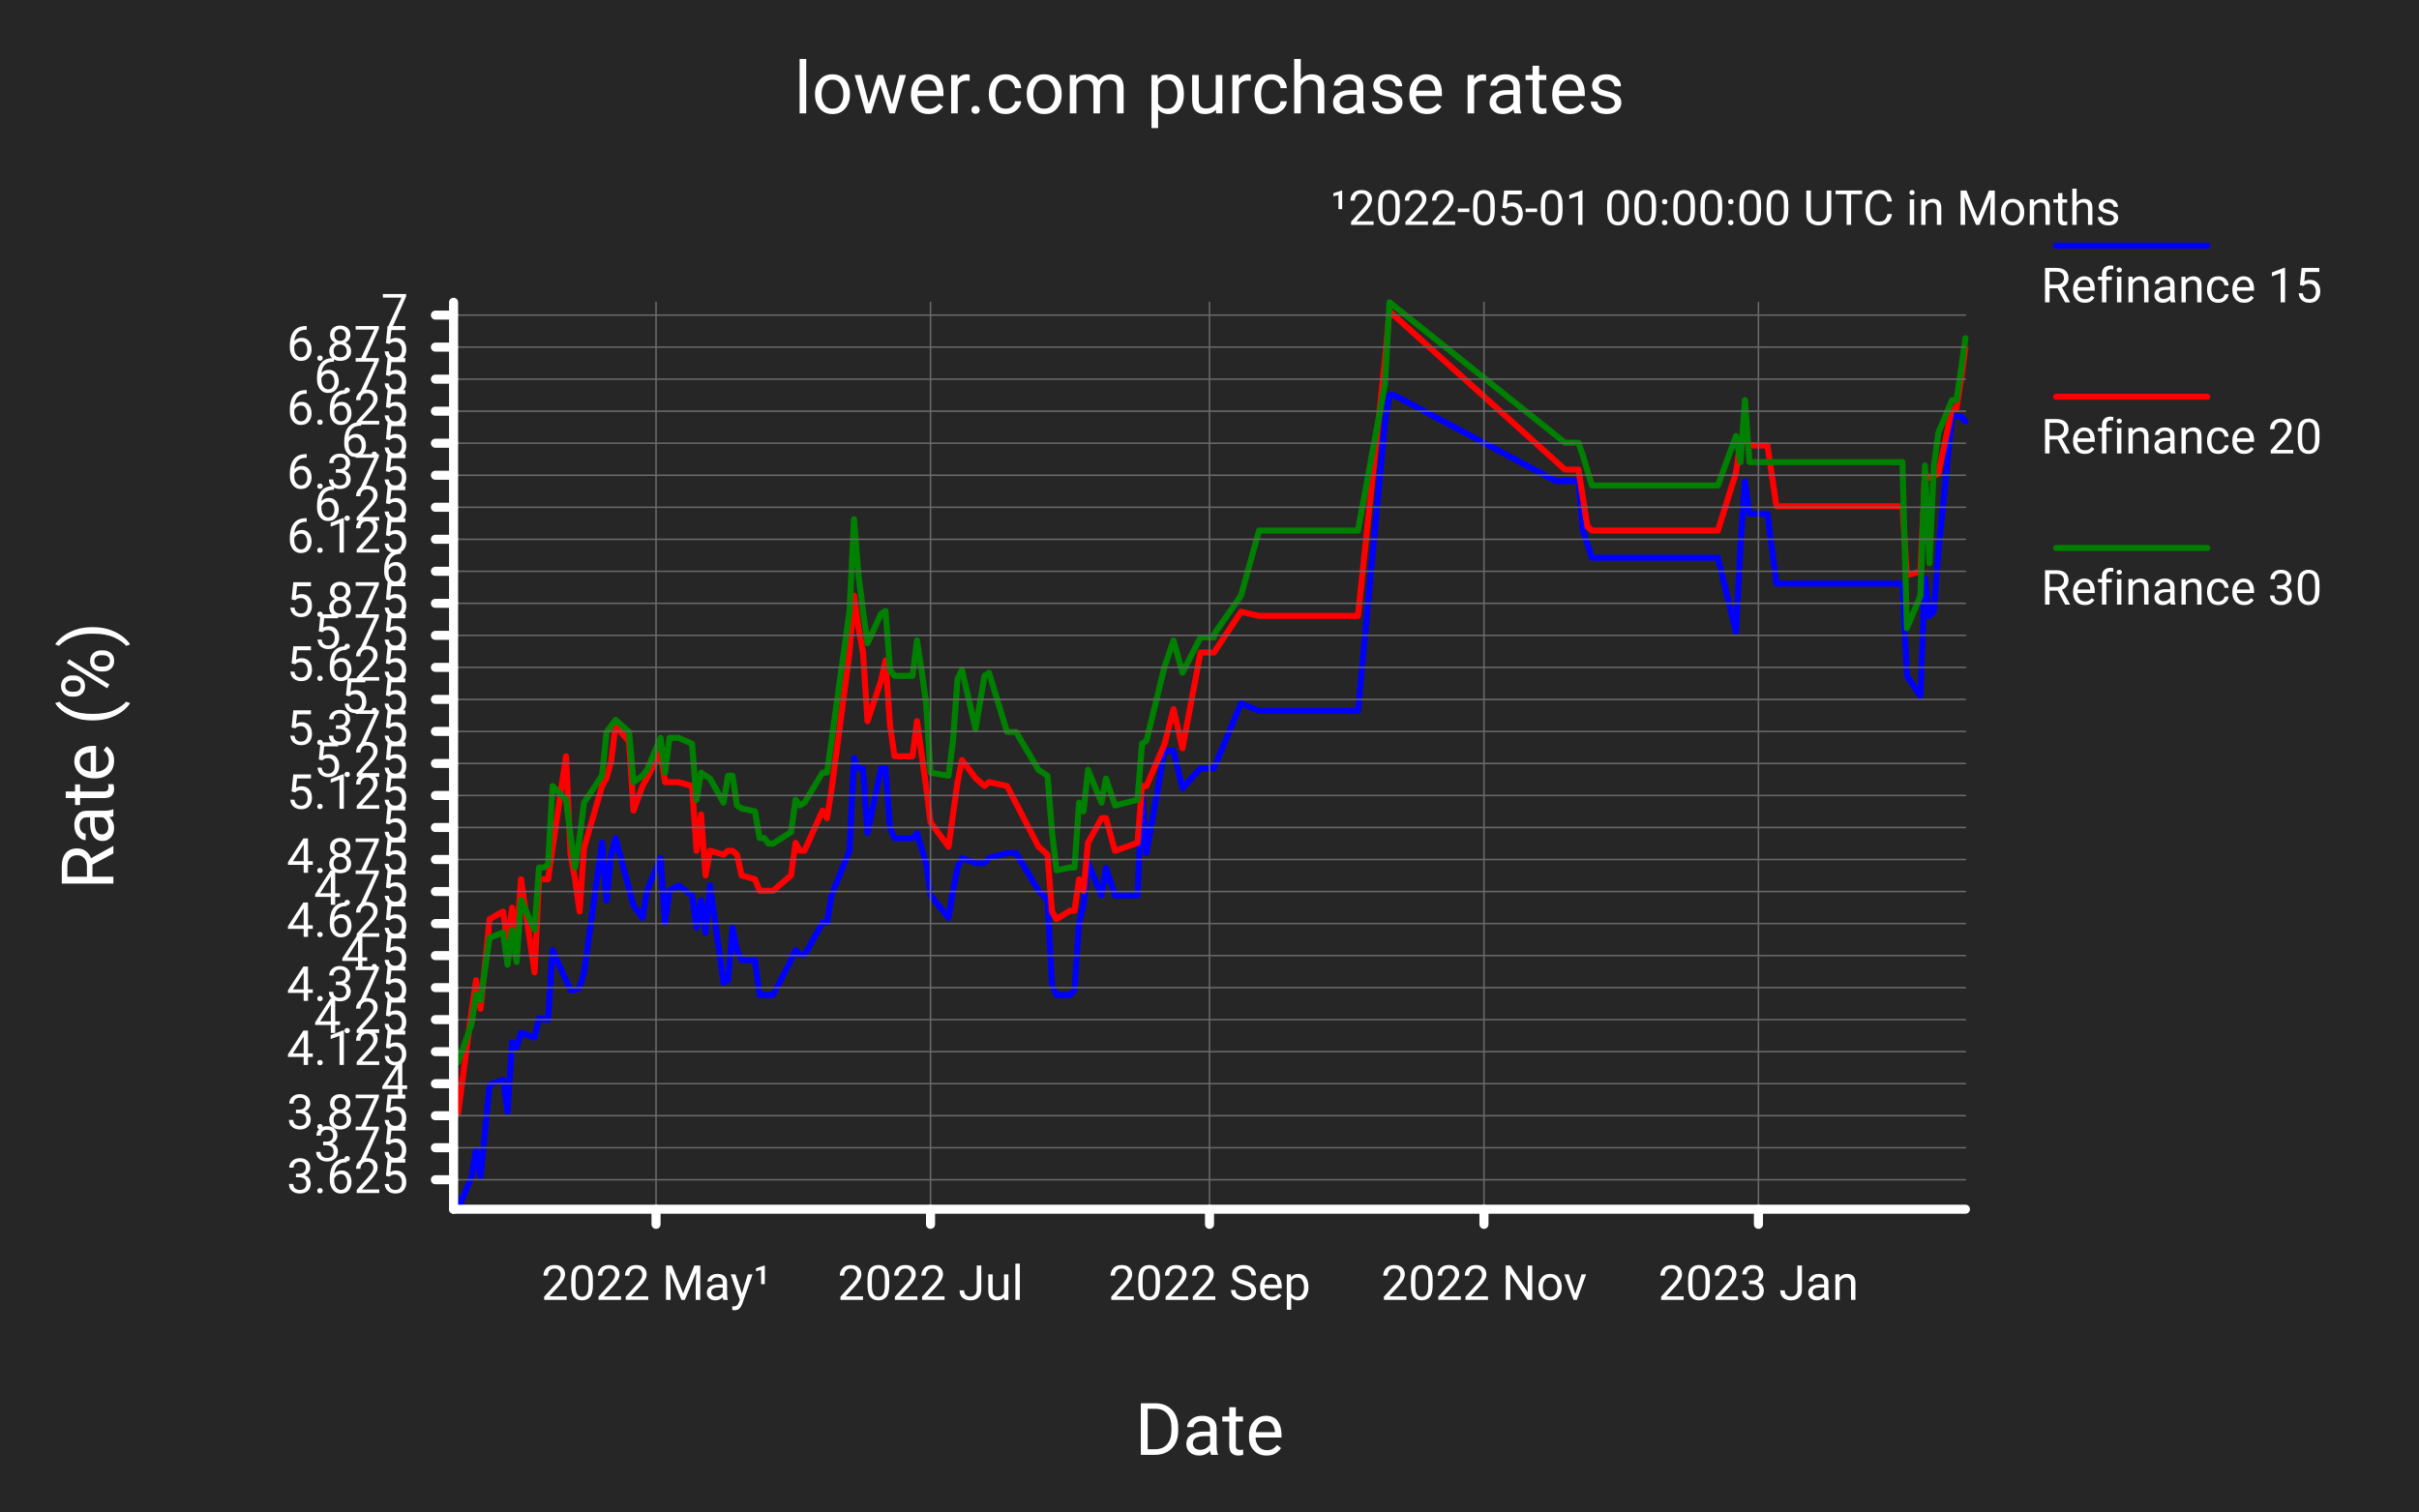
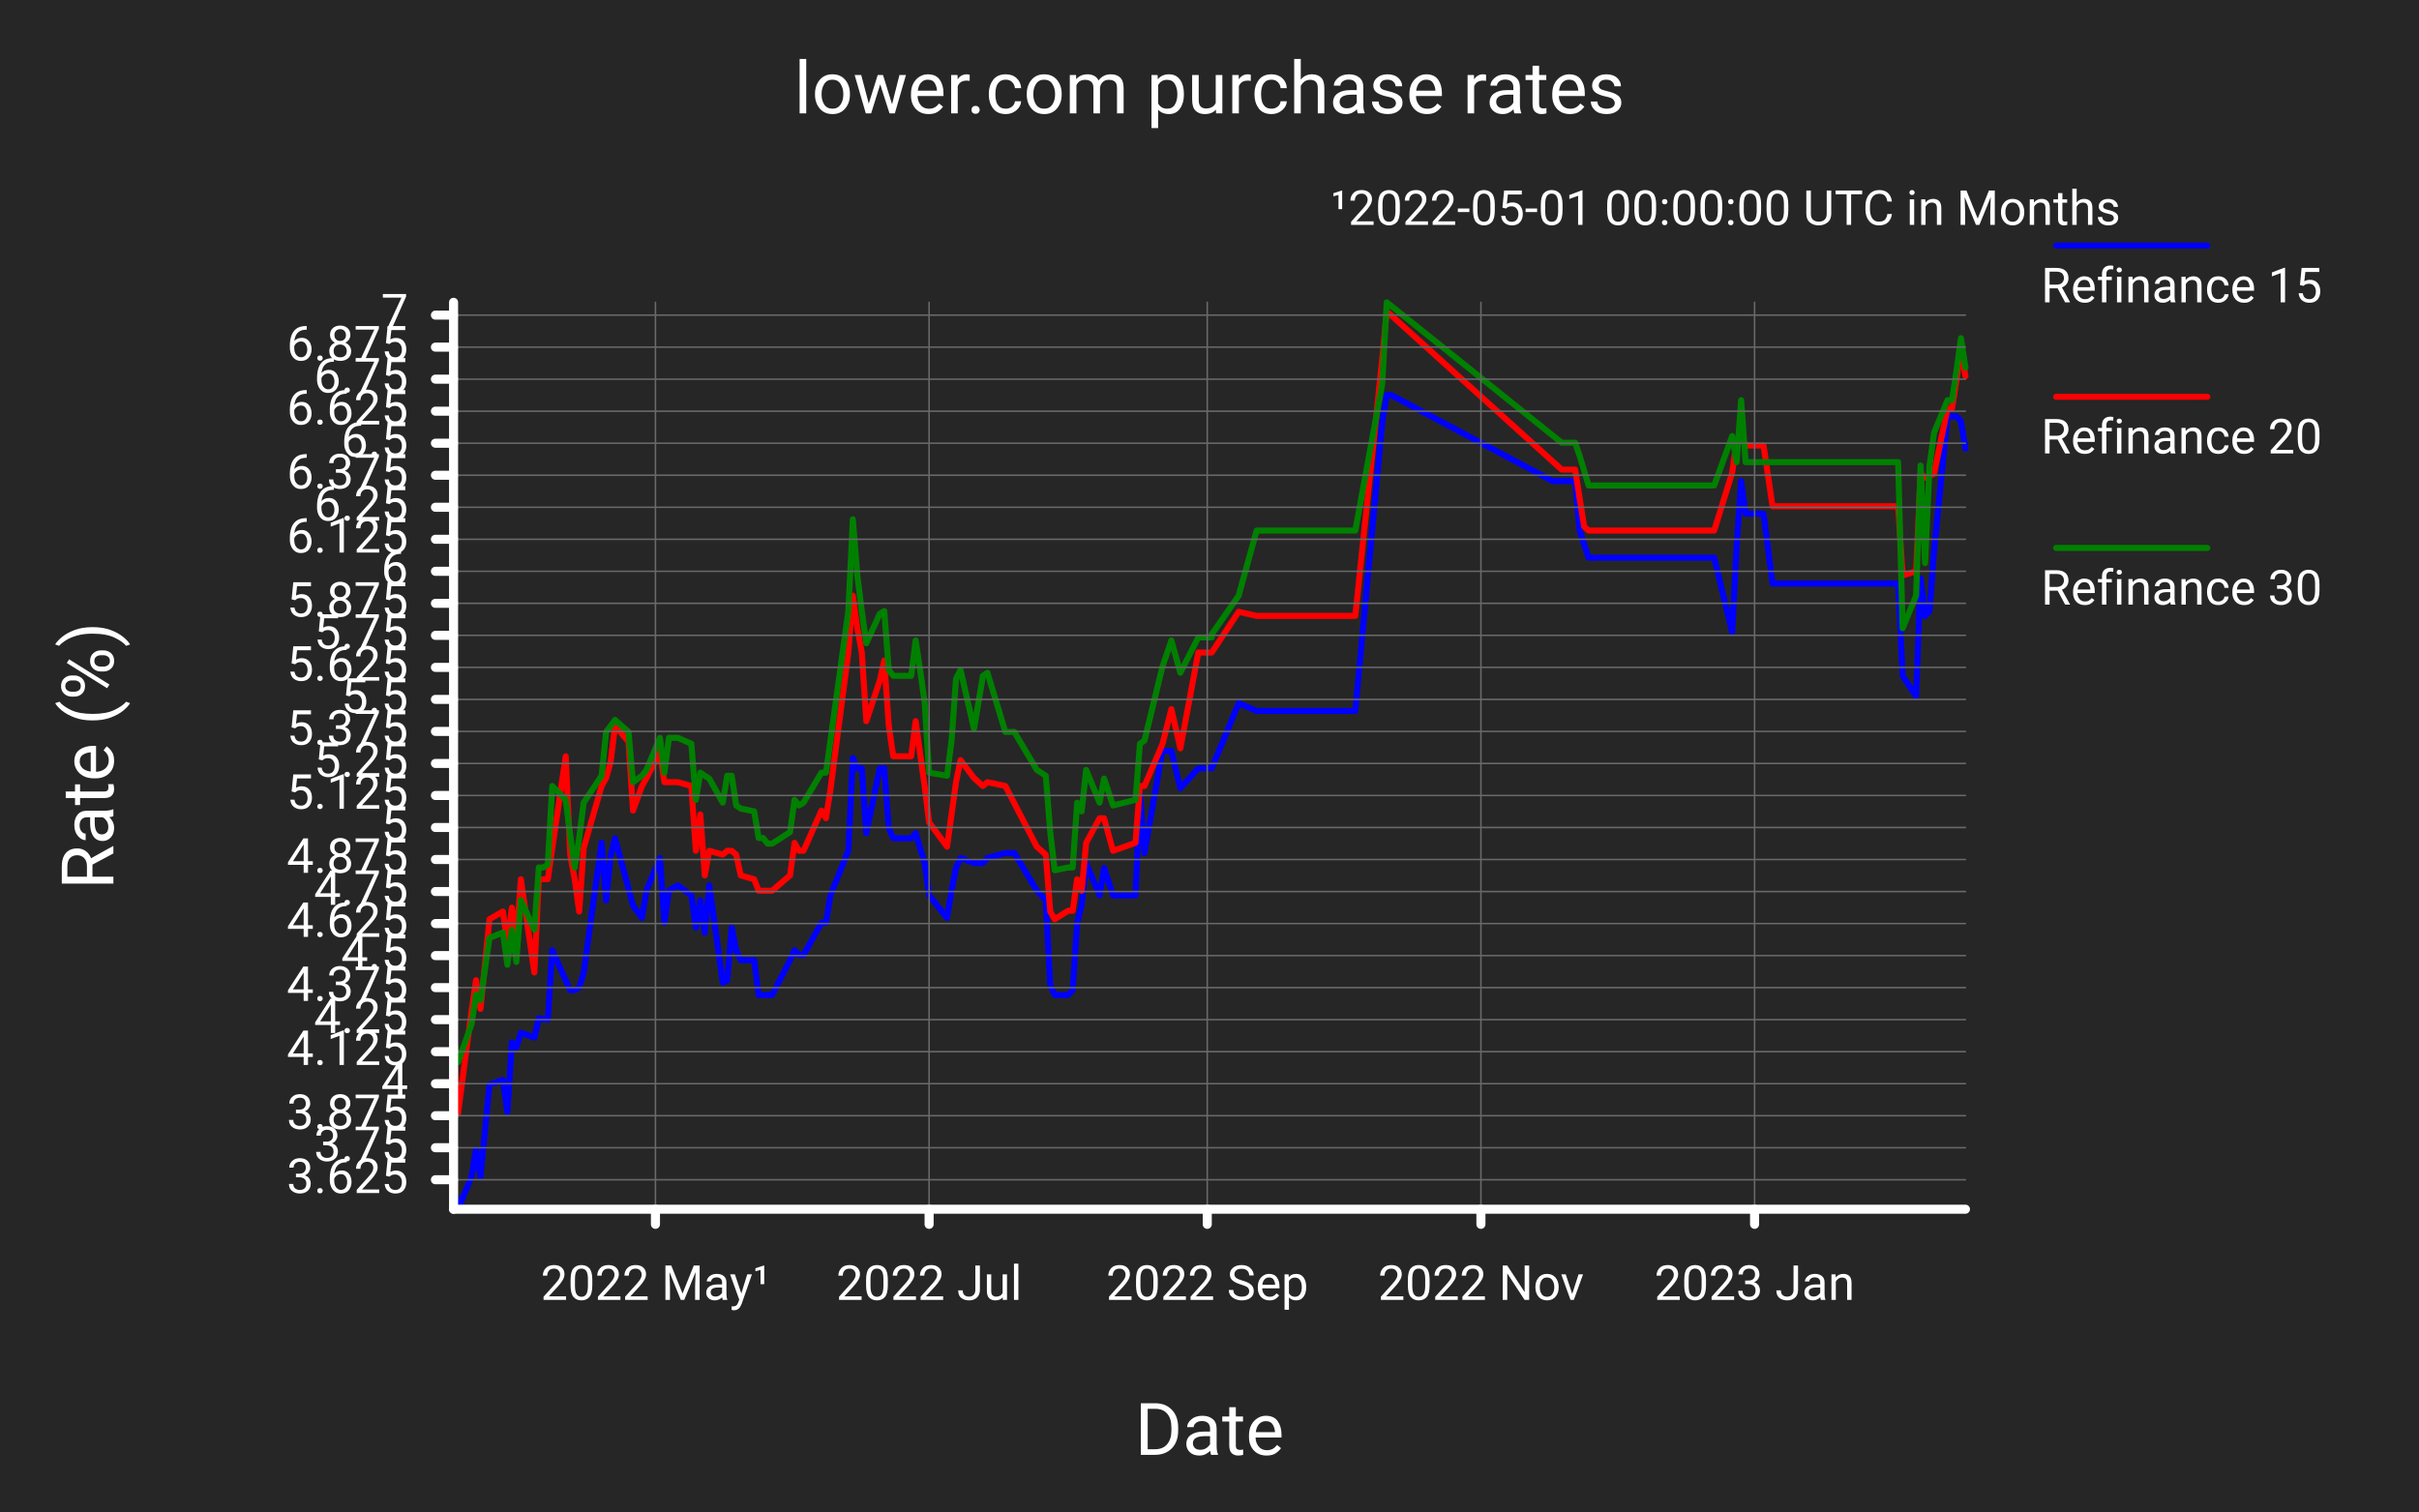
<svg xmlns="http://www.w3.org/2000/svg" class="poloto" width="800" height="500" viewBox="0 0 800 500">
  <style>.poloto{stroke-linecap:round;stroke-linejoin:round;font-family:Roboto,sans-serif;font-size:16px;}.poloto_background{fill:#262626;}.poloto_scatter{stroke-width:7}.poloto_tick_line{stroke:dimgray;stroke-width:0.5}.poloto_line{stroke-width:2}.poloto_text{fill: white;}.poloto_axis_lines{stroke: white;stroke-width:3;fill:none;stroke-dasharray:none}.poloto_title{font-size:24px;dominant-baseline:start;text-anchor:middle;}.poloto_xname{font-size:24px;dominant-baseline:start;text-anchor:middle;}.poloto_yname{font-size:24px;dominant-baseline:start;text-anchor:middle;}.poloto0stroke{stroke:blue;}.poloto1stroke{stroke:red;}.poloto2stroke{stroke:green;}.poloto3stroke{stroke:gold;}.poloto4stroke{stroke:aqua;}.poloto5stroke{stroke:lime;}.poloto6stroke{stroke:orange;}.poloto7stroke{stroke:chocolate;}.poloto0fill{fill:blue;}.poloto1fill{fill:red;}.poloto2fill{fill:green;}.poloto3fill{fill:gold;}.poloto4fill{fill:aqua;}.poloto5fill{fill:lime;}.poloto6fill{fill:orange;}.poloto7fill{fill:chocolate;}</style>
  <circle r="1e5" class="poloto_background" />
  <text class="poloto_text poloto_legend_text" x="675" y="100">Refinance 15</text>
  <line class="poloto_line poloto_legend_icon poloto0stroke poloto0legend" stroke="black" x1="680" x2="730" y1="81.25" y2="81.25" />
-   <path class="poloto_line poloto0stroke" fill="none" stroke="black" d=" M 150.00 392.46 L 151.49 400.00 L 155.95 389.32 L 157.44 380.17 L 158.93 389.32 L 158.93 389.32 L 161.90 358.81 L 166.37 357.20 L 167.86 367.88 L 169.35 344.83 L 170.83 346.44 L 172.32 341.61 L 176.79 343.22 L 178.27 336.78 L 178.27 336.78 L 181.25 337.37 L 182.74 314.32 L 187.20 324.32 L 188.69 327.54 L 190.18 327.54 L 191.67 326.69 L 193.15 321.78 L 199.11 278.73 L 200.60 297.88 L 202.08 283.05 L 203.57 277.29 L 203.57 277.29 L 209.52 299.58 L 212.50 303.64 L 213.99 294.58 L 218.45 283.81 L 219.94 305.25 L 221.43 294.58 L 221.43 294.58 L 224.40 292.88 L 228.87 296.19 L 230.36 306.86 L 230.36 306.86 L 231.85 297.80 L 233.33 308.56 L 234.82 292.88 L 239.29 325.08 L 240.77 324.32 L 242.26 306.86 L 242.26 306.86 L 243.75 314.32 L 245.24 317.63 L 249.70 317.63 L 251.19 329.15 L 252.68 329.15 L 254.17 329.15 L 255.65 329.15 L 261.61 317.63 L 263.10 314.32 L 264.58 315.93 L 266.07 315.93 L 266.07 315.93 L 272.02 305.25 L 273.51 305.25 L 275.00 296.19 L 280.95 281.36 L 282.44 250.76 L 283.93 254.15 L 285.42 254.15 L 286.90 275.59 L 291.37 254.15 L 292.86 254.15 L 294.35 273.90 L 295.83 277.29 L 301.79 277.29 L 303.27 275.59 L 304.76 280.59 L 306.25 285.51 L 307.74 296.19 L 313.69 303.64 L 315.18 294.58 L 316.67 287.12 L 318.15 283.81 L 322.62 285.51 L 325.60 285.51 L 327.08 283.81 L 333.04 282.20 L 333.04 282.20 L 333.04 282.20 L 333.04 282.20 L 333.04 282.20 L 333.04 282.20 L 336.01 282.20 L 336.01 282.20 L 336.01 282.20 L 336.01 282.20 L 336.01 282.20 L 336.01 282.20 L 343.45 294.58 L 346.43 297.80 L 347.92 325.93 L 349.40 329.15 L 353.87 329.15 L 355.36 327.54 L 356.85 305.25 L 358.33 299.49 L 359.82 285.51 L 364.29 296.19 L 364.29 296.19 L 365.77 287.12 L 368.75 296.19 L 368.75 296.19 L 376.19 296.19 L 377.68 262.46 L 379.17 282.20 L 385.12 248.39 L 388.10 248.39 L 388.10 248.39 L 391.07 260.76 L 397.02 254.15 L 397.02 254.15 L 397.02 254.15 L 397.02 254.15 L 397.02 254.15 L 397.02 254.15 L 397.02 254.15 L 397.02 254.15 L 397.02 254.15 L 401.49 254.15 L 410.42 232.63 L 416.37 235.17 L 416.37 235.17 L 420.83 235.17 L 426.79 235.17 L 428.27 235.17 L 428.27 235.17 L 428.27 235.17 L 428.27 235.17 L 428.27 235.17 L 447.62 235.17 L 449.11 235.17 L 458.04 139.75 L 459.52 130.68 L 461.01 130.68 L 514.58 159.15 L 520.54 159.15 L 522.02 159.15 L 523.51 175.51 L 526.49 184.49 L 526.49 184.49 L 532.44 184.49 L 533.93 184.49 L 535.42 184.49 L 536.90 184.49 L 541.37 184.49 L 542.86 184.49 L 545.83 184.49 L 547.32 184.49 L 551.79 184.49 L 553.27 184.49 L 553.27 184.49 L 557.74 184.49 L 562.20 184.49 L 563.69 184.49 L 565.18 184.49 L 566.67 184.49 L 568.15 184.49 L 574.11 209.15 L 575.60 180.68 L 577.08 159.15 L 578.57 169.92 L 583.04 169.92 L 584.52 169.92 L 584.52 169.92 L 587.50 193.05 L 588.99 193.05 L 593.45 193.05 L 594.94 193.05 L 596.43 193.05 L 597.92 193.05 L 599.40 193.05 L 599.40 193.05 L 599.40 193.05 L 599.40 193.05 L 606.85 193.05 L 609.82 193.05 L 614.29 193.05 L 615.77 193.05 L 618.75 193.05 L 620.24 193.05 L 626.19 193.05 L 627.68 193.05 L 629.17 193.05 L 630.65 223.56 L 635.12 230.34 L 636.61 191.36 L 638.10 203.81 L 639.58 202.12 L 641.07 182.37 L 645.54 137.71 L 647.02 137.71 L 648.51 137.71 L 650.00 139.41" />
+   <path class="poloto_line poloto0stroke" fill="none" stroke="black" d=" M 150.00 392.46 L 151.48 400.00 L 155.93 389.32 L 157.42 380.17 L 158.90 389.32 L 158.90 389.32 L 161.87 358.81 L 166.32 357.20 L 167.80 367.88 L 169.29 344.83 L 170.77 346.44 L 172.26 341.61 L 176.71 343.22 L 178.19 336.78 L 178.19 336.78 L 181.16 337.37 L 182.64 314.32 L 187.09 324.32 L 188.58 327.54 L 190.06 327.54 L 191.54 326.69 L 193.03 321.78 L 198.96 278.73 L 200.45 297.88 L 201.93 283.05 L 203.41 277.29 L 203.41 277.29 L 209.35 299.58 L 212.31 303.64 L 213.80 294.58 L 218.25 283.81 L 219.73 305.25 L 221.22 294.58 L 221.22 294.58 L 224.18 292.88 L 228.64 296.19 L 230.12 306.86 L 230.12 306.86 L 231.60 297.80 L 233.09 308.56 L 234.57 292.88 L 239.02 325.08 L 240.50 324.32 L 241.99 306.86 L 241.99 306.86 L 243.47 314.32 L 244.96 317.63 L 249.41 317.63 L 250.89 329.15 L 252.37 329.15 L 253.86 329.15 L 255.34 329.15 L 261.28 317.63 L 262.76 314.32 L 264.24 315.93 L 265.73 315.93 L 265.73 315.93 L 271.66 305.25 L 273.15 305.25 L 274.63 296.19 L 280.56 281.36 L 282.05 250.76 L 283.53 254.15 L 285.01 254.15 L 286.50 275.59 L 290.95 254.15 L 292.43 254.15 L 293.92 273.90 L 295.40 277.29 L 301.34 277.29 L 302.82 275.59 L 304.30 280.59 L 305.79 285.51 L 307.27 296.19 L 313.20 303.64 L 314.69 294.58 L 316.17 287.12 L 317.66 283.81 L 322.11 285.51 L 325.07 285.51 L 326.56 283.81 L 332.49 282.20 L 332.49 282.20 L 332.49 282.20 L 332.49 282.20 L 332.49 282.20 L 332.49 282.20 L 335.46 282.20 L 335.46 282.20 L 335.46 282.20 L 335.46 282.20 L 335.46 282.20 L 335.46 282.20 L 342.88 294.58 L 345.85 297.80 L 347.33 325.93 L 348.81 329.15 L 353.26 329.15 L 354.75 327.54 L 356.23 305.25 L 357.72 299.49 L 359.20 285.51 L 363.65 296.19 L 363.65 296.19 L 365.13 287.12 L 368.10 296.19 L 368.10 296.19 L 375.52 296.19 L 377.00 262.46 L 378.49 282.20 L 384.42 248.39 L 387.39 248.39 L 387.39 248.39 L 390.36 260.76 L 396.29 254.15 L 396.29 254.15 L 396.29 254.15 L 396.29 254.15 L 396.29 254.15 L 396.29 254.15 L 396.29 254.15 L 396.29 254.15 L 396.29 254.15 L 400.74 254.15 L 409.64 232.63 L 415.58 235.17 L 415.58 235.17 L 420.03 235.17 L 425.96 235.17 L 427.45 235.17 L 427.45 235.17 L 427.45 235.17 L 427.45 235.17 L 427.45 235.17 L 446.74 235.17 L 448.22 235.17 L 457.12 139.75 L 458.61 130.68 L 460.09 130.68 L 513.50 159.15 L 519.44 159.15 L 520.92 159.15 L 522.40 175.51 L 525.37 184.49 L 525.37 184.49 L 531.31 184.49 L 532.79 184.49 L 534.27 184.49 L 535.76 184.49 L 540.21 184.49 L 541.69 184.49 L 544.66 184.49 L 546.14 184.49 L 550.59 184.49 L 552.08 184.49 L 552.08 184.49 L 556.53 184.49 L 560.98 184.49 L 562.46 184.49 L 563.95 184.49 L 565.43 184.49 L 566.91 184.49 L 572.85 209.15 L 574.33 180.68 L 575.82 159.15 L 577.30 169.92 L 581.75 169.92 L 583.23 169.92 L 583.23 169.92 L 586.20 193.05 L 587.69 193.05 L 592.14 193.05 L 593.62 193.05 L 595.10 193.05 L 596.59 193.05 L 598.07 193.05 L 598.07 193.05 L 598.07 193.05 L 598.07 193.05 L 605.49 193.05 L 608.46 193.05 L 612.91 193.05 L 614.39 193.05 L 617.36 193.05 L 618.84 193.05 L 624.78 193.05 L 626.26 193.05 L 627.74 193.05 L 629.23 223.56 L 633.68 230.34 L 635.16 191.36 L 636.65 203.81 L 638.13 202.12 L 639.61 182.37 L 644.07 137.71 L 645.55 137.71 L 647.03 137.71 L 648.52 139.41 L 650.00 148.39" />
  <text class="poloto_text poloto_legend_text" x="675" y="150">Refinance 20</text>
  <line class="poloto_line poloto_legend_icon poloto1stroke poloto1legend" stroke="black" x1="680" x2="730" y1="131.25" y2="131.25" />
-   <path class="poloto_line poloto1stroke" fill="none" stroke="black" d=" M 150.00 345.68 L 151.49 368.31 L 155.95 334.58 L 157.44 324.24 L 158.93 333.73 L 158.93 333.73 L 161.90 304.07 L 166.37 301.53 L 167.86 312.29 L 169.35 300.25 L 170.83 311.02 L 172.32 290.85 L 176.79 321.69 L 178.27 290.85 L 178.27 290.85 L 181.25 290.85 L 181.25 290.85 L 187.20 250.17 L 188.69 282.71 L 190.18 290.85 L 191.67 301.53 L 193.15 280.59 L 199.11 260.00 L 200.60 257.37 L 202.08 252.12 L 203.57 240.08 L 208.04 245.34 L 209.52 268.14 L 212.50 260.00 L 213.99 257.37 L 218.45 248.81 L 219.94 258.73 L 221.43 258.73 L 221.43 258.73 L 224.40 258.73 L 228.87 260.00 L 230.36 281.44 L 230.36 281.44 L 231.85 269.41 L 233.33 289.58 L 234.82 281.44 L 239.29 282.71 L 240.77 281.44 L 242.26 281.44 L 242.26 281.44 L 243.75 282.71 L 245.24 289.58 L 249.70 290.85 L 251.19 294.66 L 252.68 294.66 L 254.17 294.66 L 255.65 294.66 L 261.61 289.58 L 263.10 278.81 L 264.58 281.44 L 266.07 281.44 L 266.07 281.44 L 272.02 268.14 L 273.51 270.68 L 275.00 261.27 L 280.95 215.85 L 282.44 197.03 L 283.93 207.80 L 285.42 215.85 L 286.90 238.56 L 291.37 225.17 L 292.86 218.47 L 294.35 239.92 L 295.83 250.17 L 301.79 250.17 L 303.27 238.56 L 304.76 249.32 L 306.25 260.00 L 307.74 272.03 L 313.69 280.08 L 315.18 269.41 L 316.67 258.73 L 318.15 251.44 L 322.62 257.37 L 325.60 260.00 L 327.08 258.73 L 333.04 260.00 L 333.04 260.00 L 333.04 260.00 L 333.04 260.00 L 333.04 260.00 L 333.04 260.00 L 333.04 260.00 L 333.04 260.00 L 333.04 260.00 L 333.04 260.00 L 333.04 260.00 L 333.04 260.00 L 343.45 280.08 L 346.43 282.71 L 347.92 301.53 L 349.40 304.07 L 353.87 301.27 L 355.36 301.27 L 356.85 290.85 L 358.33 294.66 L 359.82 278.81 L 364.29 270.68 L 364.29 270.68 L 365.77 270.68 L 368.75 281.44 L 368.75 281.44 L 376.19 278.81 L 377.68 260.00 L 379.17 260.00 L 385.12 246.19 L 388.10 234.58 L 388.10 234.58 L 391.07 247.54 L 397.02 215.85 L 397.02 215.85 L 397.02 215.85 L 397.02 215.85 L 397.02 215.85 L 397.02 215.85 L 397.02 215.85 L 397.02 215.85 L 397.02 215.85 L 401.49 215.85 L 410.42 202.37 L 416.37 203.73 L 419.35 203.73 L 420.83 203.73 L 420.83 203.73 L 428.27 203.73 L 429.76 203.73 L 429.76 203.73 L 429.76 203.73 L 429.76 203.73 L 447.62 203.73 L 449.11 203.73 L 458.04 118.81 L 459.52 102.97 L 459.52 102.97 L 517.56 155.34 L 520.54 155.34 L 522.02 155.34 L 525.00 174.15 L 526.49 175.51 L 526.49 175.51 L 532.44 175.51 L 533.93 175.51 L 535.42 175.51 L 536.90 175.51 L 541.37 175.51 L 542.86 175.51 L 545.83 175.51 L 547.32 175.51 L 551.79 175.51 L 553.27 175.51 L 553.27 175.51 L 557.74 175.51 L 562.20 175.51 L 563.69 175.51 L 565.18 175.51 L 566.67 175.51 L 568.15 175.51 L 574.11 156.36 L 575.60 145.93 L 577.08 144.58 L 578.57 147.37 L 583.04 147.37 L 584.52 147.37 L 584.52 147.37 L 587.50 167.46 L 588.99 167.46 L 593.45 167.46 L 594.94 167.46 L 596.43 167.46 L 597.92 167.46 L 599.40 167.46 L 599.40 167.46 L 605.36 167.46 L 605.36 167.46 L 606.85 167.46 L 609.82 167.46 L 614.29 167.46 L 615.77 167.46 L 618.75 167.46 L 620.24 167.46 L 626.19 167.46 L 627.68 167.46 L 629.17 167.46 L 630.65 190.34 L 635.12 188.98 L 636.61 156.69 L 638.10 158.05 L 638.10 158.05 L 641.07 156.69 L 645.54 135.17 L 647.02 135.17 L 648.51 125.85 L 650.00 115.08" />
+   <path class="poloto_line poloto1stroke" fill="none" stroke="black" d=" M 150.00 345.68 L 151.48 368.31 L 155.93 334.58 L 157.42 324.24 L 158.90 333.73 L 158.90 333.73 L 161.87 304.07 L 166.32 301.53 L 167.80 312.29 L 169.29 300.25 L 170.77 311.02 L 172.26 290.85 L 176.71 321.69 L 178.19 290.85 L 178.19 290.85 L 181.16 290.85 L 181.16 290.85 L 187.09 250.17 L 188.58 282.71 L 190.06 290.85 L 191.54 301.53 L 193.03 280.59 L 198.96 260.00 L 200.45 257.37 L 201.93 252.12 L 203.41 240.08 L 207.86 245.34 L 209.35 268.14 L 212.31 260.00 L 213.80 257.37 L 218.25 248.81 L 219.73 258.73 L 221.22 258.73 L 221.22 258.73 L 224.18 258.73 L 228.64 260.00 L 230.12 281.44 L 230.12 281.44 L 231.60 269.41 L 233.09 289.58 L 234.57 281.44 L 239.02 282.71 L 240.50 281.44 L 241.99 281.44 L 241.99 281.44 L 243.47 282.71 L 244.96 289.58 L 249.41 290.85 L 250.89 294.66 L 252.37 294.66 L 253.86 294.66 L 255.34 294.66 L 261.28 289.58 L 262.76 278.81 L 264.24 281.44 L 265.73 281.44 L 265.73 281.44 L 271.66 268.14 L 273.15 270.68 L 274.63 261.27 L 280.56 215.85 L 282.05 197.03 L 283.53 207.80 L 285.01 215.85 L 286.50 238.56 L 290.95 225.17 L 292.43 218.47 L 293.92 239.92 L 295.40 250.17 L 301.34 250.17 L 302.82 238.56 L 304.30 249.32 L 305.79 260.00 L 307.27 272.03 L 313.20 280.08 L 314.69 269.41 L 316.17 258.73 L 317.66 251.44 L 322.11 257.37 L 325.07 260.00 L 326.56 258.73 L 332.49 260.00 L 332.49 260.00 L 332.49 260.00 L 332.49 260.00 L 332.49 260.00 L 332.49 260.00 L 332.49 260.00 L 332.49 260.00 L 332.49 260.00 L 332.49 260.00 L 332.49 260.00 L 332.49 260.00 L 342.88 280.08 L 345.85 282.71 L 347.33 301.53 L 348.81 304.07 L 353.26 301.27 L 354.75 301.27 L 356.23 290.85 L 357.72 294.66 L 359.20 278.81 L 363.65 270.68 L 363.65 270.68 L 365.13 270.68 L 368.10 281.44 L 368.10 281.44 L 375.52 278.81 L 377.00 260.00 L 378.49 260.00 L 384.42 246.19 L 387.39 234.58 L 387.39 234.58 L 390.36 247.54 L 396.29 215.85 L 396.29 215.85 L 396.29 215.85 L 396.29 215.85 L 396.29 215.85 L 396.29 215.85 L 396.29 215.85 L 396.29 215.85 L 396.29 215.85 L 400.74 215.85 L 409.64 202.37 L 415.58 203.73 L 418.55 203.73 L 420.03 203.73 L 420.03 203.73 L 427.45 203.73 L 428.93 203.73 L 428.93 203.73 L 428.93 203.73 L 428.93 203.73 L 446.74 203.73 L 448.22 203.73 L 457.12 118.81 L 458.61 102.97 L 458.61 102.97 L 516.47 155.34 L 519.44 155.34 L 520.92 155.34 L 523.89 174.15 L 525.37 175.51 L 525.37 175.51 L 531.31 175.51 L 532.79 175.51 L 534.27 175.51 L 535.76 175.51 L 540.21 175.51 L 541.69 175.51 L 544.66 175.51 L 546.14 175.51 L 550.59 175.51 L 552.08 175.51 L 552.08 175.51 L 556.53 175.51 L 560.98 175.51 L 562.46 175.51 L 563.95 175.51 L 565.43 175.51 L 566.91 175.51 L 572.85 156.36 L 574.33 145.93 L 575.82 144.58 L 577.30 147.37 L 581.75 147.37 L 583.23 147.37 L 583.23 147.37 L 586.20 167.46 L 587.69 167.46 L 592.14 167.46 L 593.62 167.46 L 595.10 167.46 L 596.59 167.46 L 598.07 167.46 L 598.07 167.46 L 604.01 167.46 L 604.01 167.46 L 605.49 167.46 L 608.46 167.46 L 612.91 167.46 L 614.39 167.46 L 617.36 167.46 L 618.84 167.46 L 624.78 167.46 L 626.26 167.46 L 627.74 167.46 L 629.23 190.34 L 633.68 188.98 L 635.16 156.69 L 636.65 158.05 L 636.65 158.05 L 639.61 156.69 L 644.07 135.17 L 645.55 135.17 L 647.03 125.85 L 648.52 115.08 L 650.00 124.49" />
  <text class="poloto_text poloto_legend_text" x="675" y="200">Refinance 30</text>
  <line class="poloto_line poloto_legend_icon poloto2stroke poloto2legend" stroke="black" x1="680" x2="730" y1="181.25" y2="181.25" />
-   <path class="poloto_line poloto2stroke" fill="none" stroke="black" d=" M 150.00 343.31 L 151.49 351.36 L 155.95 338.81 L 157.44 328.98 L 158.93 330.85 L 158.93 330.85 L 161.90 310.25 L 166.37 308.47 L 167.86 319.15 L 169.35 307.54 L 170.83 318.22 L 172.32 297.71 L 176.79 307.54 L 178.27 286.95 L 179.76 286.95 L 181.25 286.02 L 182.74 260.00 L 187.20 264.58 L 188.69 276.27 L 190.18 286.95 L 191.67 277.20 L 193.15 265.51 L 199.11 256.61 L 200.60 242.12 L 202.08 240.17 L 203.57 238.14 L 208.04 242.12 L 209.52 258.73 L 212.50 256.61 L 213.99 254.66 L 218.45 244.07 L 219.94 255.59 L 221.43 244.07 L 221.43 244.07 L 224.40 244.07 L 228.87 246.02 L 230.36 264.58 L 230.36 264.58 L 231.85 255.59 L 233.33 256.61 L 234.82 257.54 L 239.29 265.51 L 240.77 256.61 L 242.26 256.61 L 242.26 256.61 L 243.75 266.44 L 245.24 267.46 L 249.70 268.39 L 251.19 277.20 L 252.68 277.20 L 254.17 279.07 L 255.65 279.07 L 261.61 275.25 L 263.10 264.58 L 264.58 266.44 L 266.07 265.51 L 266.07 265.51 L 272.02 255.59 L 273.51 255.59 L 275.00 245.00 L 280.95 202.12 L 282.44 171.78 L 283.93 190.34 L 285.42 202.12 L 286.90 212.80 L 291.37 203.05 L 292.86 202.12 L 294.35 221.61 L 295.83 223.56 L 301.79 223.56 L 303.27 211.86 L 304.76 221.61 L 306.25 232.29 L 307.74 255.59 L 313.69 256.61 L 315.18 245.00 L 316.67 224.58 L 318.15 221.61 L 322.62 241.10 L 325.60 223.56 L 327.08 222.54 L 333.04 242.12 L 333.04 242.12 L 333.04 242.12 L 333.04 242.12 L 333.04 242.12 L 333.04 242.12 L 336.01 242.12 L 336.01 242.12 L 336.01 242.12 L 336.01 242.12 L 336.01 242.12 L 336.01 242.12 L 343.45 254.66 L 346.43 256.61 L 347.92 275.25 L 349.40 287.88 L 353.87 286.95 L 355.36 286.95 L 356.85 265.51 L 358.33 268.39 L 359.82 254.66 L 364.29 265.51 L 364.29 265.51 L 365.77 257.54 L 368.75 266.44 L 368.75 266.44 L 376.19 264.58 L 377.68 246.02 L 379.17 245.00 L 385.12 220.59 L 388.10 211.86 L 388.10 211.86 L 391.07 222.54 L 397.02 210.85 L 397.02 210.85 L 397.02 210.85 L 397.02 210.85 L 397.02 210.85 L 397.02 210.85 L 397.02 210.85 L 397.02 210.85 L 401.49 210.85 L 401.49 209.83 L 410.42 197.03 L 416.37 175.51 L 416.37 175.51 L 420.83 175.51 L 420.83 175.51 L 428.27 175.51 L 429.76 175.51 L 429.76 175.51 L 429.76 175.51 L 429.76 175.51 L 447.62 175.51 L 449.11 175.51 L 458.04 127.03 L 459.52 100.00 L 459.52 100.00 L 517.56 146.44 L 520.54 146.44 L 522.02 146.44 L 523.51 150.76 L 526.49 160.59 L 526.49 160.59 L 532.44 160.59 L 533.93 160.59 L 535.42 160.59 L 536.90 160.59 L 541.37 160.59 L 542.86 160.59 L 545.83 160.59 L 547.32 160.59 L 551.79 160.59 L 553.27 160.59 L 553.27 160.59 L 557.74 160.59 L 562.20 160.59 L 563.69 160.59 L 565.18 160.59 L 566.67 160.59 L 568.15 160.59 L 574.11 144.24 L 575.60 152.88 L 577.08 132.37 L 578.57 152.88 L 583.04 152.88 L 584.52 152.88 L 584.52 152.88 L 587.50 152.88 L 588.99 152.88 L 593.45 152.88 L 594.94 152.88 L 596.43 152.88 L 597.92 152.88 L 599.40 152.88 L 599.40 152.88 L 605.36 152.88 L 605.36 152.88 L 606.85 152.88 L 609.82 152.88 L 614.29 152.88 L 615.77 152.88 L 618.75 152.88 L 620.24 152.88 L 626.19 152.88 L 627.68 152.88 L 629.17 152.88 L 630.65 207.80 L 635.12 197.03 L 636.61 153.98 L 638.10 186.27 L 639.58 153.98 L 641.07 143.14 L 645.54 132.37 L 647.02 132.37 L 648.51 122.63 L 650.00 111.86" />
+   <path class="poloto_line poloto2stroke" fill="none" stroke="black" d=" M 150.00 343.31 L 151.48 351.36 L 155.93 338.81 L 157.42 328.98 L 158.90 330.85 L 158.90 330.85 L 161.87 310.25 L 166.32 308.47 L 167.80 319.15 L 169.29 307.54 L 170.77 318.22 L 172.26 297.71 L 176.71 307.54 L 178.19 286.95 L 179.67 286.95 L 181.16 286.02 L 182.64 260.00 L 187.09 264.58 L 188.58 276.27 L 190.06 286.95 L 191.54 277.20 L 193.03 265.51 L 198.96 256.61 L 200.45 242.12 L 201.93 240.17 L 203.41 238.14 L 207.86 242.12 L 209.35 258.73 L 212.31 256.61 L 213.80 254.66 L 218.25 244.07 L 219.73 255.59 L 221.22 244.07 L 221.22 244.07 L 224.18 244.07 L 228.64 246.02 L 230.12 264.58 L 230.12 264.58 L 231.60 255.59 L 233.09 256.61 L 234.57 257.54 L 239.02 265.51 L 240.50 256.61 L 241.99 256.61 L 241.99 256.61 L 243.47 266.44 L 244.96 267.46 L 249.41 268.39 L 250.89 277.20 L 252.37 277.20 L 253.86 279.07 L 255.34 279.07 L 261.28 275.25 L 262.76 264.58 L 264.24 266.44 L 265.73 265.51 L 265.73 265.51 L 271.66 255.59 L 273.15 255.59 L 274.63 245.00 L 280.56 202.12 L 282.05 171.78 L 283.53 190.34 L 285.01 202.12 L 286.50 212.80 L 290.95 203.05 L 292.43 202.12 L 293.92 221.61 L 295.40 223.56 L 301.34 223.56 L 302.82 211.86 L 304.30 221.61 L 305.79 232.29 L 307.27 255.59 L 313.20 256.61 L 314.69 245.00 L 316.17 224.58 L 317.66 221.61 L 322.11 241.10 L 325.07 223.56 L 326.56 222.54 L 332.49 242.12 L 332.49 242.12 L 332.49 242.12 L 332.49 242.12 L 332.49 242.12 L 332.49 242.12 L 335.46 242.12 L 335.46 242.12 L 335.46 242.12 L 335.46 242.12 L 335.46 242.12 L 335.46 242.12 L 342.88 254.66 L 345.85 256.61 L 347.33 275.25 L 348.81 287.88 L 353.26 286.95 L 354.75 286.95 L 356.23 265.51 L 357.72 268.39 L 359.20 254.66 L 363.65 265.51 L 363.65 265.51 L 365.13 257.54 L 368.10 266.44 L 368.10 266.44 L 375.52 264.58 L 377.00 246.02 L 378.49 245.00 L 384.42 220.59 L 387.39 211.86 L 387.39 211.86 L 390.36 222.54 L 396.29 210.85 L 396.29 210.85 L 396.29 210.85 L 396.29 210.85 L 396.29 210.85 L 396.29 210.85 L 396.29 210.85 L 396.29 210.85 L 400.74 210.85 L 400.74 209.83 L 409.64 197.03 L 415.58 175.51 L 415.58 175.51 L 420.03 175.51 L 420.03 175.51 L 427.45 175.51 L 428.93 175.51 L 428.93 175.51 L 428.93 175.51 L 428.93 175.51 L 446.74 175.51 L 448.22 175.51 L 457.12 127.03 L 458.61 100.00 L 458.61 100.00 L 516.47 146.44 L 519.44 146.44 L 520.92 146.44 L 522.40 150.76 L 525.37 160.59 L 525.37 160.59 L 531.31 160.59 L 532.79 160.59 L 534.27 160.59 L 535.76 160.59 L 540.21 160.59 L 541.69 160.59 L 544.66 160.59 L 546.14 160.59 L 550.59 160.59 L 552.08 160.59 L 552.08 160.59 L 556.53 160.59 L 560.98 160.59 L 562.46 160.59 L 563.95 160.59 L 565.43 160.59 L 566.91 160.59 L 572.85 144.24 L 574.33 152.88 L 575.82 132.37 L 577.30 152.88 L 581.75 152.88 L 583.23 152.88 L 583.23 152.88 L 586.20 152.88 L 587.69 152.88 L 592.14 152.88 L 593.62 152.88 L 595.10 152.88 L 596.59 152.88 L 598.07 152.88 L 598.07 152.88 L 604.01 152.88 L 604.01 152.88 L 605.49 152.88 L 608.46 152.88 L 612.91 152.88 L 614.39 152.88 L 617.36 152.88 L 618.84 152.88 L 624.78 152.88 L 626.26 152.88 L 627.74 152.88 L 629.23 207.80 L 633.68 197.03 L 635.16 153.98 L 636.65 186.27 L 638.13 153.98 L 639.61 143.14 L 644.07 132.37 L 645.55 132.37 L 647.03 122.63 L 648.52 111.86 L 650.00 121.61" />
  <text class="poloto_labels poloto_text poloto_title" x="400" y="37.5">lower.com purchase rates</text>
  <text class="poloto_labels poloto_text poloto_xname" x="400" y="481.25">Date</text>
  <text class="poloto_labels poloto_text poloto_yname" transform="rotate(-90,37.5,250)" x="37.5" y="250">Rate (%)</text>
  <text class="poloto_tick_labels poloto_text" dominant-baseline="middle" text-anchor="start" x="150" y="70" />
  <line class="poloto_axis_lines" stroke="black" x1="150" x2="144" y1="390.254" y2="390.254" />
  <line class="poloto_tick_line" stroke="black" x1="150" x2="650" y1="390.254" y2="390.254" />
  <text class="poloto_tick_labels poloto_text" dominant-baseline="middle" text-anchor="end" x="135" y="390.254">3.625</text>
  <line class="poloto_axis_lines" stroke="black" x1="150" x2="144" y1="379.661" y2="379.661" />
  <line class="poloto_tick_line" stroke="black" x1="150" x2="650" y1="379.661" y2="379.661" />
  <text class="poloto_tick_labels poloto_text" dominant-baseline="middle" text-anchor="end" x="135" y="379.661">3.75</text>
  <line class="poloto_axis_lines" stroke="black" x1="150" x2="144" y1="369.068" y2="369.068" />
  <line class="poloto_tick_line" stroke="black" x1="150" x2="650" y1="369.068" y2="369.068" />
  <text class="poloto_tick_labels poloto_text" dominant-baseline="middle" text-anchor="end" x="135" y="369.068">3.875</text>
  <line class="poloto_axis_lines" stroke="black" x1="150" x2="144" y1="358.475" y2="358.475" />
  <line class="poloto_tick_line" stroke="black" x1="150" x2="650" y1="358.475" y2="358.475" />
  <text class="poloto_tick_labels poloto_text" dominant-baseline="middle" text-anchor="end" x="135" y="358.475">4</text>
  <line class="poloto_axis_lines" stroke="black" x1="150" x2="144" y1="347.881" y2="347.881" />
  <line class="poloto_tick_line" stroke="black" x1="150" x2="650" y1="347.881" y2="347.881" />
  <text class="poloto_tick_labels poloto_text" dominant-baseline="middle" text-anchor="end" x="135" y="347.881">4.125</text>
  <line class="poloto_axis_lines" stroke="black" x1="150" x2="144" y1="337.288" y2="337.288" />
  <line class="poloto_tick_line" stroke="black" x1="150" x2="650" y1="337.288" y2="337.288" />
  <text class="poloto_tick_labels poloto_text" dominant-baseline="middle" text-anchor="end" x="135" y="337.288">4.25</text>
  <line class="poloto_axis_lines" stroke="black" x1="150" x2="144" y1="326.695" y2="326.695" />
  <line class="poloto_tick_line" stroke="black" x1="150" x2="650" y1="326.695" y2="326.695" />
  <text class="poloto_tick_labels poloto_text" dominant-baseline="middle" text-anchor="end" x="135" y="326.695">4.375</text>
  <line class="poloto_axis_lines" stroke="black" x1="150" x2="144" y1="316.102" y2="316.102" />
  <line class="poloto_tick_line" stroke="black" x1="150" x2="650" y1="316.102" y2="316.102" />
  <text class="poloto_tick_labels poloto_text" dominant-baseline="middle" text-anchor="end" x="135" y="316.102">4.5</text>
  <line class="poloto_axis_lines" stroke="black" x1="150" x2="144" y1="305.508" y2="305.508" />
  <line class="poloto_tick_line" stroke="black" x1="150" x2="650" y1="305.508" y2="305.508" />
  <text class="poloto_tick_labels poloto_text" dominant-baseline="middle" text-anchor="end" x="135" y="305.508">4.625</text>
  <line class="poloto_axis_lines" stroke="black" x1="150" x2="144" y1="294.915" y2="294.915" />
  <line class="poloto_tick_line" stroke="black" x1="150" x2="650" y1="294.915" y2="294.915" />
  <text class="poloto_tick_labels poloto_text" dominant-baseline="middle" text-anchor="end" x="135" y="294.915">4.75</text>
  <line class="poloto_axis_lines" stroke="black" x1="150" x2="144" y1="284.322" y2="284.322" />
  <line class="poloto_tick_line" stroke="black" x1="150" x2="650" y1="284.322" y2="284.322" />
  <text class="poloto_tick_labels poloto_text" dominant-baseline="middle" text-anchor="end" x="135" y="284.322">4.875</text>
  <line class="poloto_axis_lines" stroke="black" x1="150" x2="144" y1="273.729" y2="273.729" />
  <line class="poloto_tick_line" stroke="black" x1="150" x2="650" y1="273.729" y2="273.729" />
  <text class="poloto_tick_labels poloto_text" dominant-baseline="middle" text-anchor="end" x="135" y="273.729">5</text>
  <line class="poloto_axis_lines" stroke="black" x1="150" x2="144" y1="263.136" y2="263.136" />
  <line class="poloto_tick_line" stroke="black" x1="150" x2="650" y1="263.136" y2="263.136" />
  <text class="poloto_tick_labels poloto_text" dominant-baseline="middle" text-anchor="end" x="135" y="263.136">5.125</text>
  <line class="poloto_axis_lines" stroke="black" x1="150" x2="144" y1="252.542" y2="252.542" />
  <line class="poloto_tick_line" stroke="black" x1="150" x2="650" y1="252.542" y2="252.542" />
  <text class="poloto_tick_labels poloto_text" dominant-baseline="middle" text-anchor="end" x="135" y="252.542">5.25</text>
  <line class="poloto_axis_lines" stroke="black" x1="150" x2="144" y1="241.949" y2="241.949" />
  <line class="poloto_tick_line" stroke="black" x1="150" x2="650" y1="241.949" y2="241.949" />
  <text class="poloto_tick_labels poloto_text" dominant-baseline="middle" text-anchor="end" x="135" y="241.949">5.375</text>
  <line class="poloto_axis_lines" stroke="black" x1="150" x2="144" y1="231.356" y2="231.356" />
  <line class="poloto_tick_line" stroke="black" x1="150" x2="650" y1="231.356" y2="231.356" />
  <text class="poloto_tick_labels poloto_text" dominant-baseline="middle" text-anchor="end" x="135" y="231.356">5.5</text>
  <line class="poloto_axis_lines" stroke="black" x1="150" x2="144" y1="220.763" y2="220.763" />
  <line class="poloto_tick_line" stroke="black" x1="150" x2="650" y1="220.763" y2="220.763" />
  <text class="poloto_tick_labels poloto_text" dominant-baseline="middle" text-anchor="end" x="135" y="220.763">5.625</text>
  <line class="poloto_axis_lines" stroke="black" x1="150" x2="144" y1="210.169" y2="210.169" />
  <line class="poloto_tick_line" stroke="black" x1="150" x2="650" y1="210.169" y2="210.169" />
  <text class="poloto_tick_labels poloto_text" dominant-baseline="middle" text-anchor="end" x="135" y="210.169">5.75</text>
  <line class="poloto_axis_lines" stroke="black" x1="150" x2="144" y1="199.576" y2="199.576" />
  <line class="poloto_tick_line" stroke="black" x1="150" x2="650" y1="199.576" y2="199.576" />
  <text class="poloto_tick_labels poloto_text" dominant-baseline="middle" text-anchor="end" x="135" y="199.576">5.875</text>
  <line class="poloto_axis_lines" stroke="black" x1="150" x2="144" y1="188.983" y2="188.983" />
  <line class="poloto_tick_line" stroke="black" x1="150" x2="650" y1="188.983" y2="188.983" />
  <text class="poloto_tick_labels poloto_text" dominant-baseline="middle" text-anchor="end" x="135" y="188.983">6</text>
  <line class="poloto_axis_lines" stroke="black" x1="150" x2="144" y1="178.39" y2="178.39" />
  <line class="poloto_tick_line" stroke="black" x1="150" x2="650" y1="178.39" y2="178.39" />
  <text class="poloto_tick_labels poloto_text" dominant-baseline="middle" text-anchor="end" x="135" y="178.39">6.125</text>
  <line class="poloto_axis_lines" stroke="black" x1="150" x2="144" y1="167.797" y2="167.797" />
  <line class="poloto_tick_line" stroke="black" x1="150" x2="650" y1="167.797" y2="167.797" />
  <text class="poloto_tick_labels poloto_text" dominant-baseline="middle" text-anchor="end" x="135" y="167.797">6.25</text>
  <line class="poloto_axis_lines" stroke="black" x1="150" x2="144" y1="157.203" y2="157.203" />
  <line class="poloto_tick_line" stroke="black" x1="150" x2="650" y1="157.203" y2="157.203" />
  <text class="poloto_tick_labels poloto_text" dominant-baseline="middle" text-anchor="end" x="135" y="157.203">6.375</text>
  <line class="poloto_axis_lines" stroke="black" x1="150" x2="144" y1="146.61" y2="146.61" />
  <line class="poloto_tick_line" stroke="black" x1="150" x2="650" y1="146.61" y2="146.61" />
  <text class="poloto_tick_labels poloto_text" dominant-baseline="middle" text-anchor="end" x="135" y="146.61">6.5</text>
  <line class="poloto_axis_lines" stroke="black" x1="150" x2="144" y1="136.017" y2="136.017" />
  <line class="poloto_tick_line" stroke="black" x1="150" x2="650" y1="136.017" y2="136.017" />
  <text class="poloto_tick_labels poloto_text" dominant-baseline="middle" text-anchor="end" x="135" y="136.017">6.625</text>
  <line class="poloto_axis_lines" stroke="black" x1="150" x2="144" y1="125.424" y2="125.424" />
  <line class="poloto_tick_line" stroke="black" x1="150" x2="650" y1="125.424" y2="125.424" />
  <text class="poloto_tick_labels poloto_text" dominant-baseline="middle" text-anchor="end" x="135" y="125.424">6.75</text>
  <line class="poloto_axis_lines" stroke="black" x1="150" x2="144" y1="114.831" y2="114.831" />
  <line class="poloto_tick_line" stroke="black" x1="150" x2="650" y1="114.831" y2="114.831" />
  <text class="poloto_tick_labels poloto_text" dominant-baseline="middle" text-anchor="end" x="135" y="114.831">6.875</text>
  <line class="poloto_axis_lines" stroke="black" x1="150" x2="144" y1="104.237" y2="104.237" />
  <line class="poloto_tick_line" stroke="black" x1="150" x2="650" y1="104.237" y2="104.237" />
  <text class="poloto_tick_labels poloto_text" dominant-baseline="middle" text-anchor="end" x="135" y="104.237">7</text>
  <text class="poloto_tick_labels poloto_text" dominant-baseline="middle" text-anchor="start" x="440" y="70">¹2022-05-01 00:00:00 UTC in Months</text>
-   <line class="poloto_axis_lines" stroke="black" x1="216.964" x2="216.964" y1="400" y2="405" />
-   <line class="poloto_tick_line" stroke="black" x1="216.964" x2="216.964" y1="400" y2="100" />
-   <text class="poloto_tick_labels poloto_text" dominant-baseline="start" text-anchor="middle" x="216.964" y="430">2022 May¹</text>
-   <line class="poloto_axis_lines" stroke="black" x1="307.738" x2="307.738" y1="400" y2="405" />
-   <line class="poloto_tick_line" stroke="black" x1="307.738" x2="307.738" y1="400" y2="100" />
-   <text class="poloto_tick_labels poloto_text" dominant-baseline="start" text-anchor="middle" x="307.738" y="430">2022 Jul</text>
-   <line class="poloto_axis_lines" stroke="black" x1="400" x2="400" y1="400" y2="405" />
-   <line class="poloto_tick_line" stroke="black" x1="400" x2="400" y1="400" y2="100" />
-   <text class="poloto_tick_labels poloto_text" dominant-baseline="start" text-anchor="middle" x="400" y="430">2022 Sep</text>
-   <line class="poloto_axis_lines" stroke="black" x1="490.774" x2="490.774" y1="400" y2="405" />
-   <line class="poloto_tick_line" stroke="black" x1="490.774" x2="490.774" y1="400" y2="100" />
-   <text class="poloto_tick_labels poloto_text" dominant-baseline="start" text-anchor="middle" x="490.774" y="430">2022 Nov</text>
-   <line class="poloto_axis_lines" stroke="black" x1="581.548" x2="581.548" y1="400" y2="405" />
-   <line class="poloto_tick_line" stroke="black" x1="581.548" x2="581.548" y1="400" y2="100" />
-   <text class="poloto_tick_labels poloto_text" dominant-baseline="start" text-anchor="middle" x="581.548" y="430">2023 Jan</text>
+   <line class="poloto_axis_lines" stroke="black" x1="216.766" x2="216.766" y1="400" y2="405" />
+   <line class="poloto_tick_line" stroke="black" x1="216.766" x2="216.766" y1="400" y2="100" />
+   <text class="poloto_tick_labels poloto_text" dominant-baseline="start" text-anchor="middle" x="216.766" y="430">2022 May¹</text>
+   <line class="poloto_axis_lines" stroke="black" x1="307.27" x2="307.27" y1="400" y2="405" />
+   <line class="poloto_tick_line" stroke="black" x1="307.27" x2="307.27" y1="400" y2="100" />
+   <text class="poloto_tick_labels poloto_text" dominant-baseline="start" text-anchor="middle" x="307.27" y="430">2022 Jul</text>
+   <line class="poloto_axis_lines" stroke="black" x1="399.258" x2="399.258" y1="400" y2="405" />
+   <line class="poloto_tick_line" stroke="black" x1="399.258" x2="399.258" y1="400" y2="100" />
+   <text class="poloto_tick_labels poloto_text" dominant-baseline="start" text-anchor="middle" x="399.258" y="430">2022 Sep</text>
+   <line class="poloto_axis_lines" stroke="black" x1="489.763" x2="489.763" y1="400" y2="405" />
+   <line class="poloto_tick_line" stroke="black" x1="489.763" x2="489.763" y1="400" y2="100" />
+   <text class="poloto_tick_labels poloto_text" dominant-baseline="start" text-anchor="middle" x="489.763" y="430">2022 Nov</text>
+   <line class="poloto_axis_lines" stroke="black" x1="580.267" x2="580.267" y1="400" y2="405" />
+   <line class="poloto_tick_line" stroke="black" x1="580.267" x2="580.267" y1="400" y2="100" />
+   <text class="poloto_tick_labels poloto_text" dominant-baseline="start" text-anchor="middle" x="580.267" y="430">2023 Jan</text>
  <path stroke="black" fill="none" class="poloto_axis_lines" d=" M 150 400 L 650 400" />
  <path stroke="black" fill="none" class="poloto_axis_lines" d=" M 150 400 L 150 100" />
</svg>
